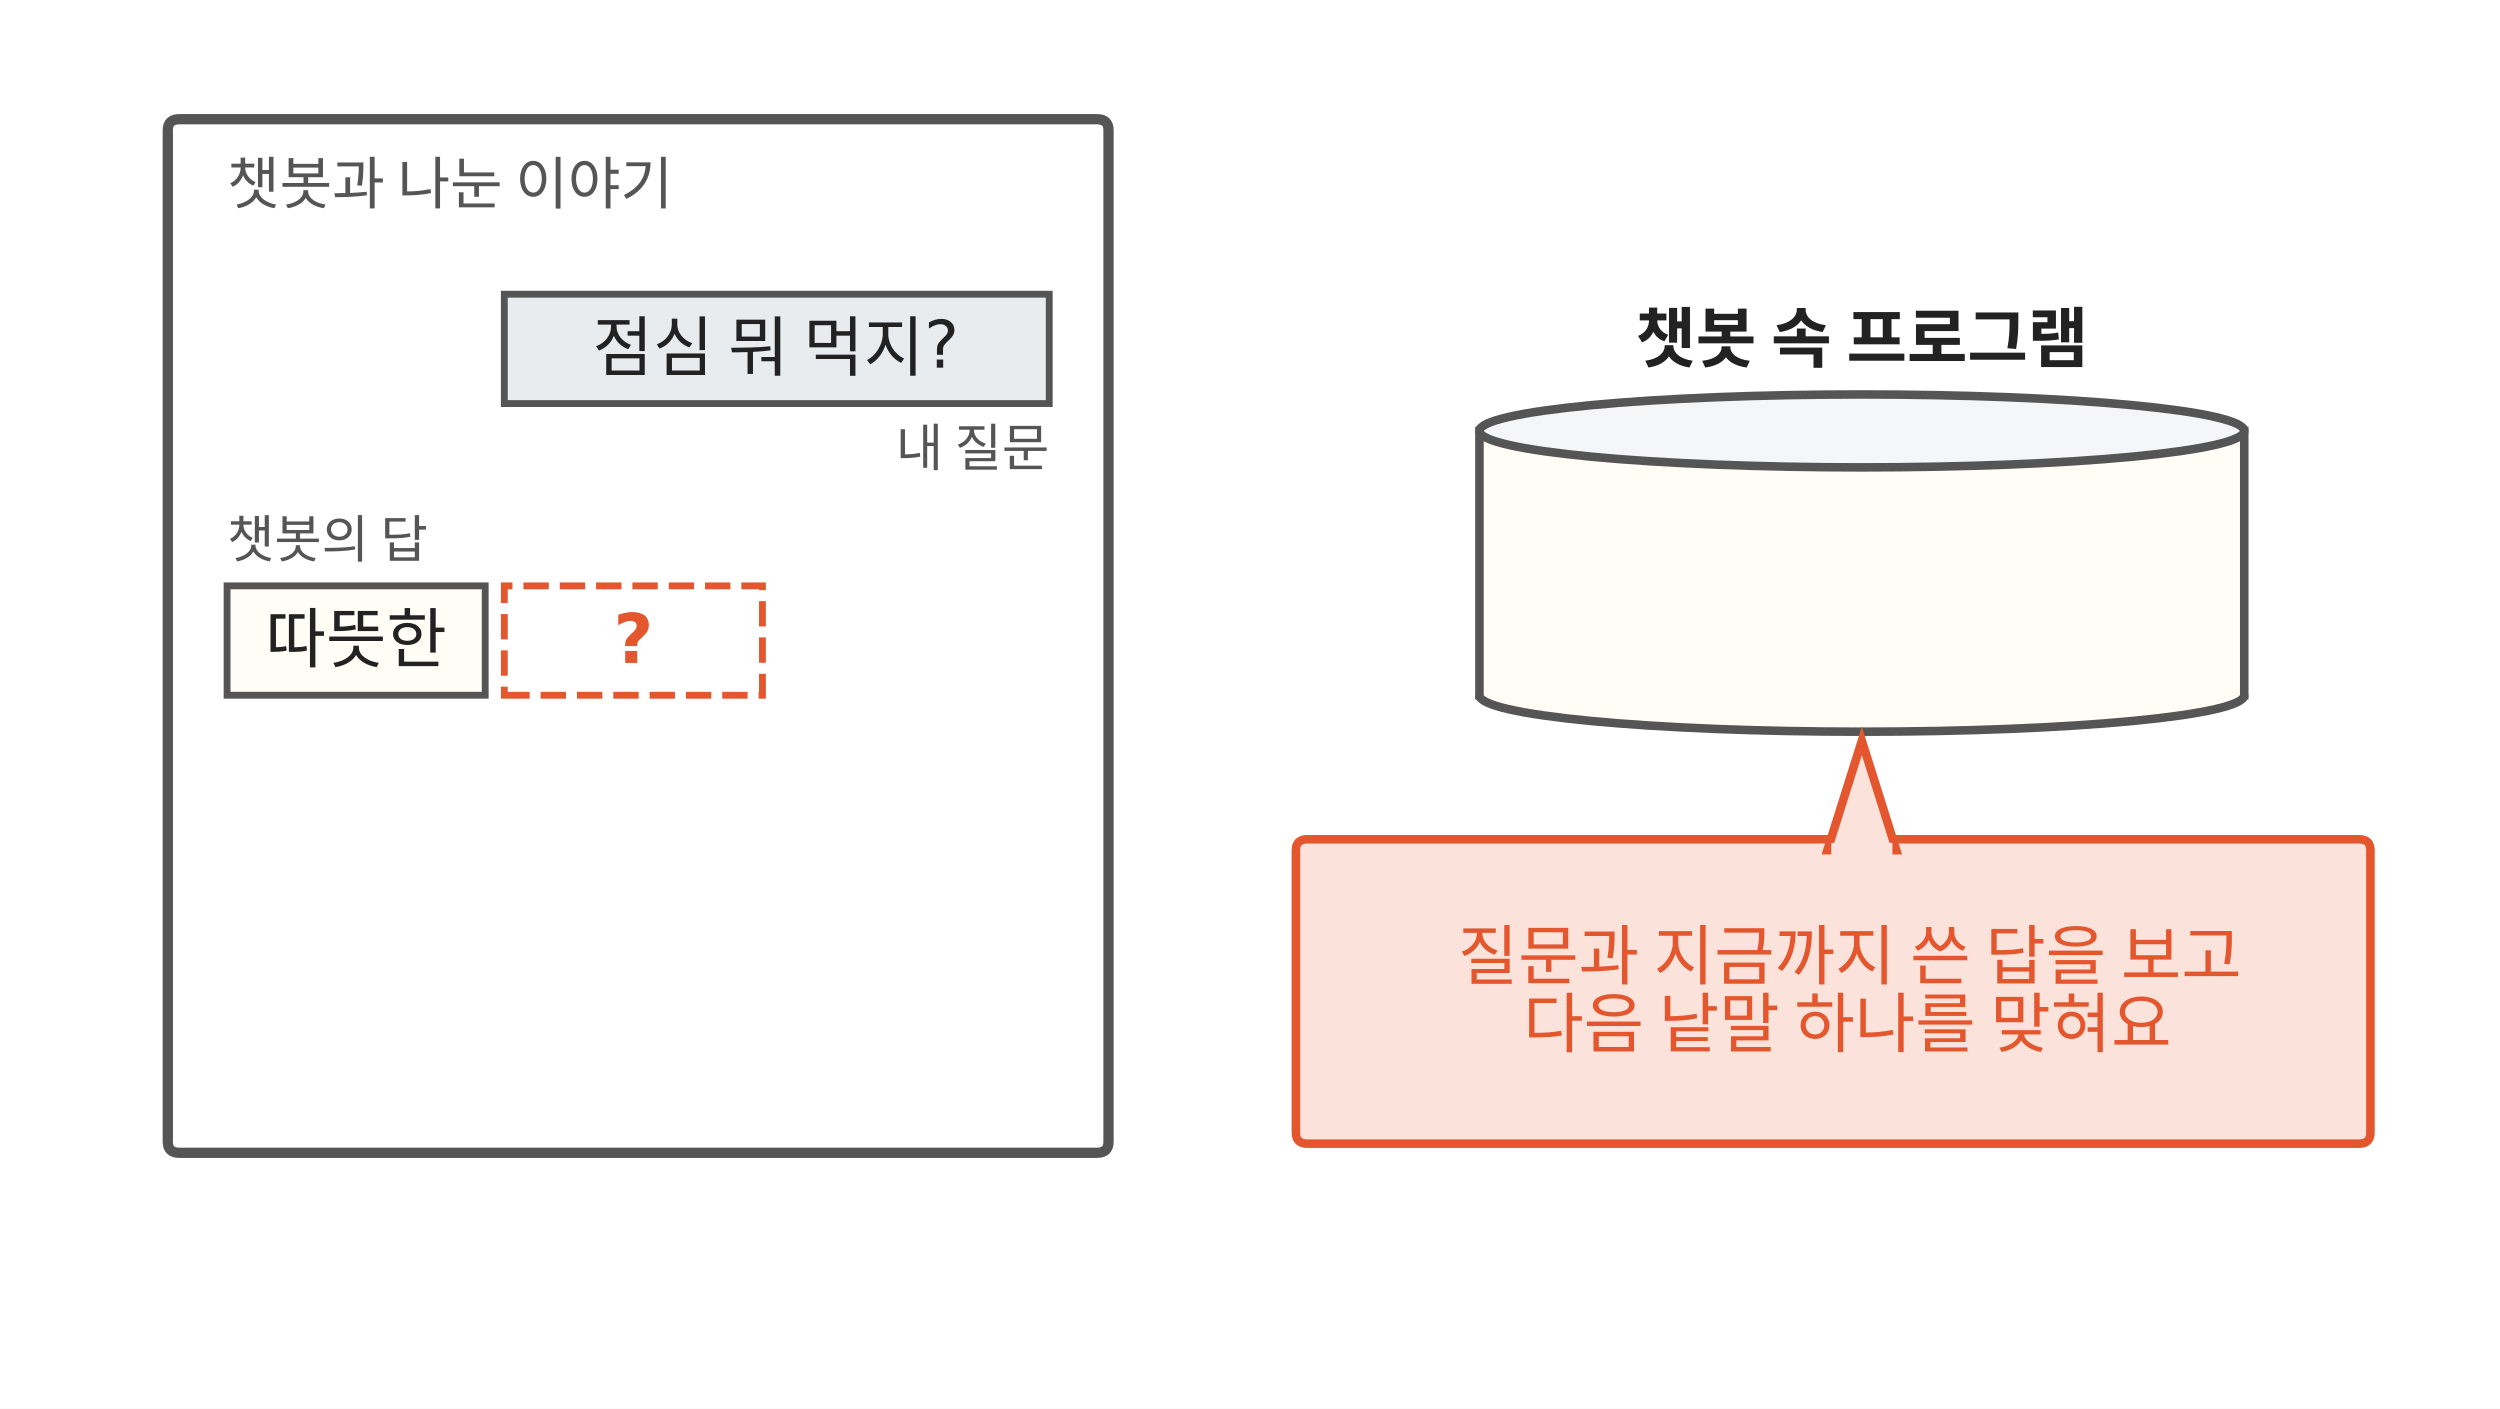
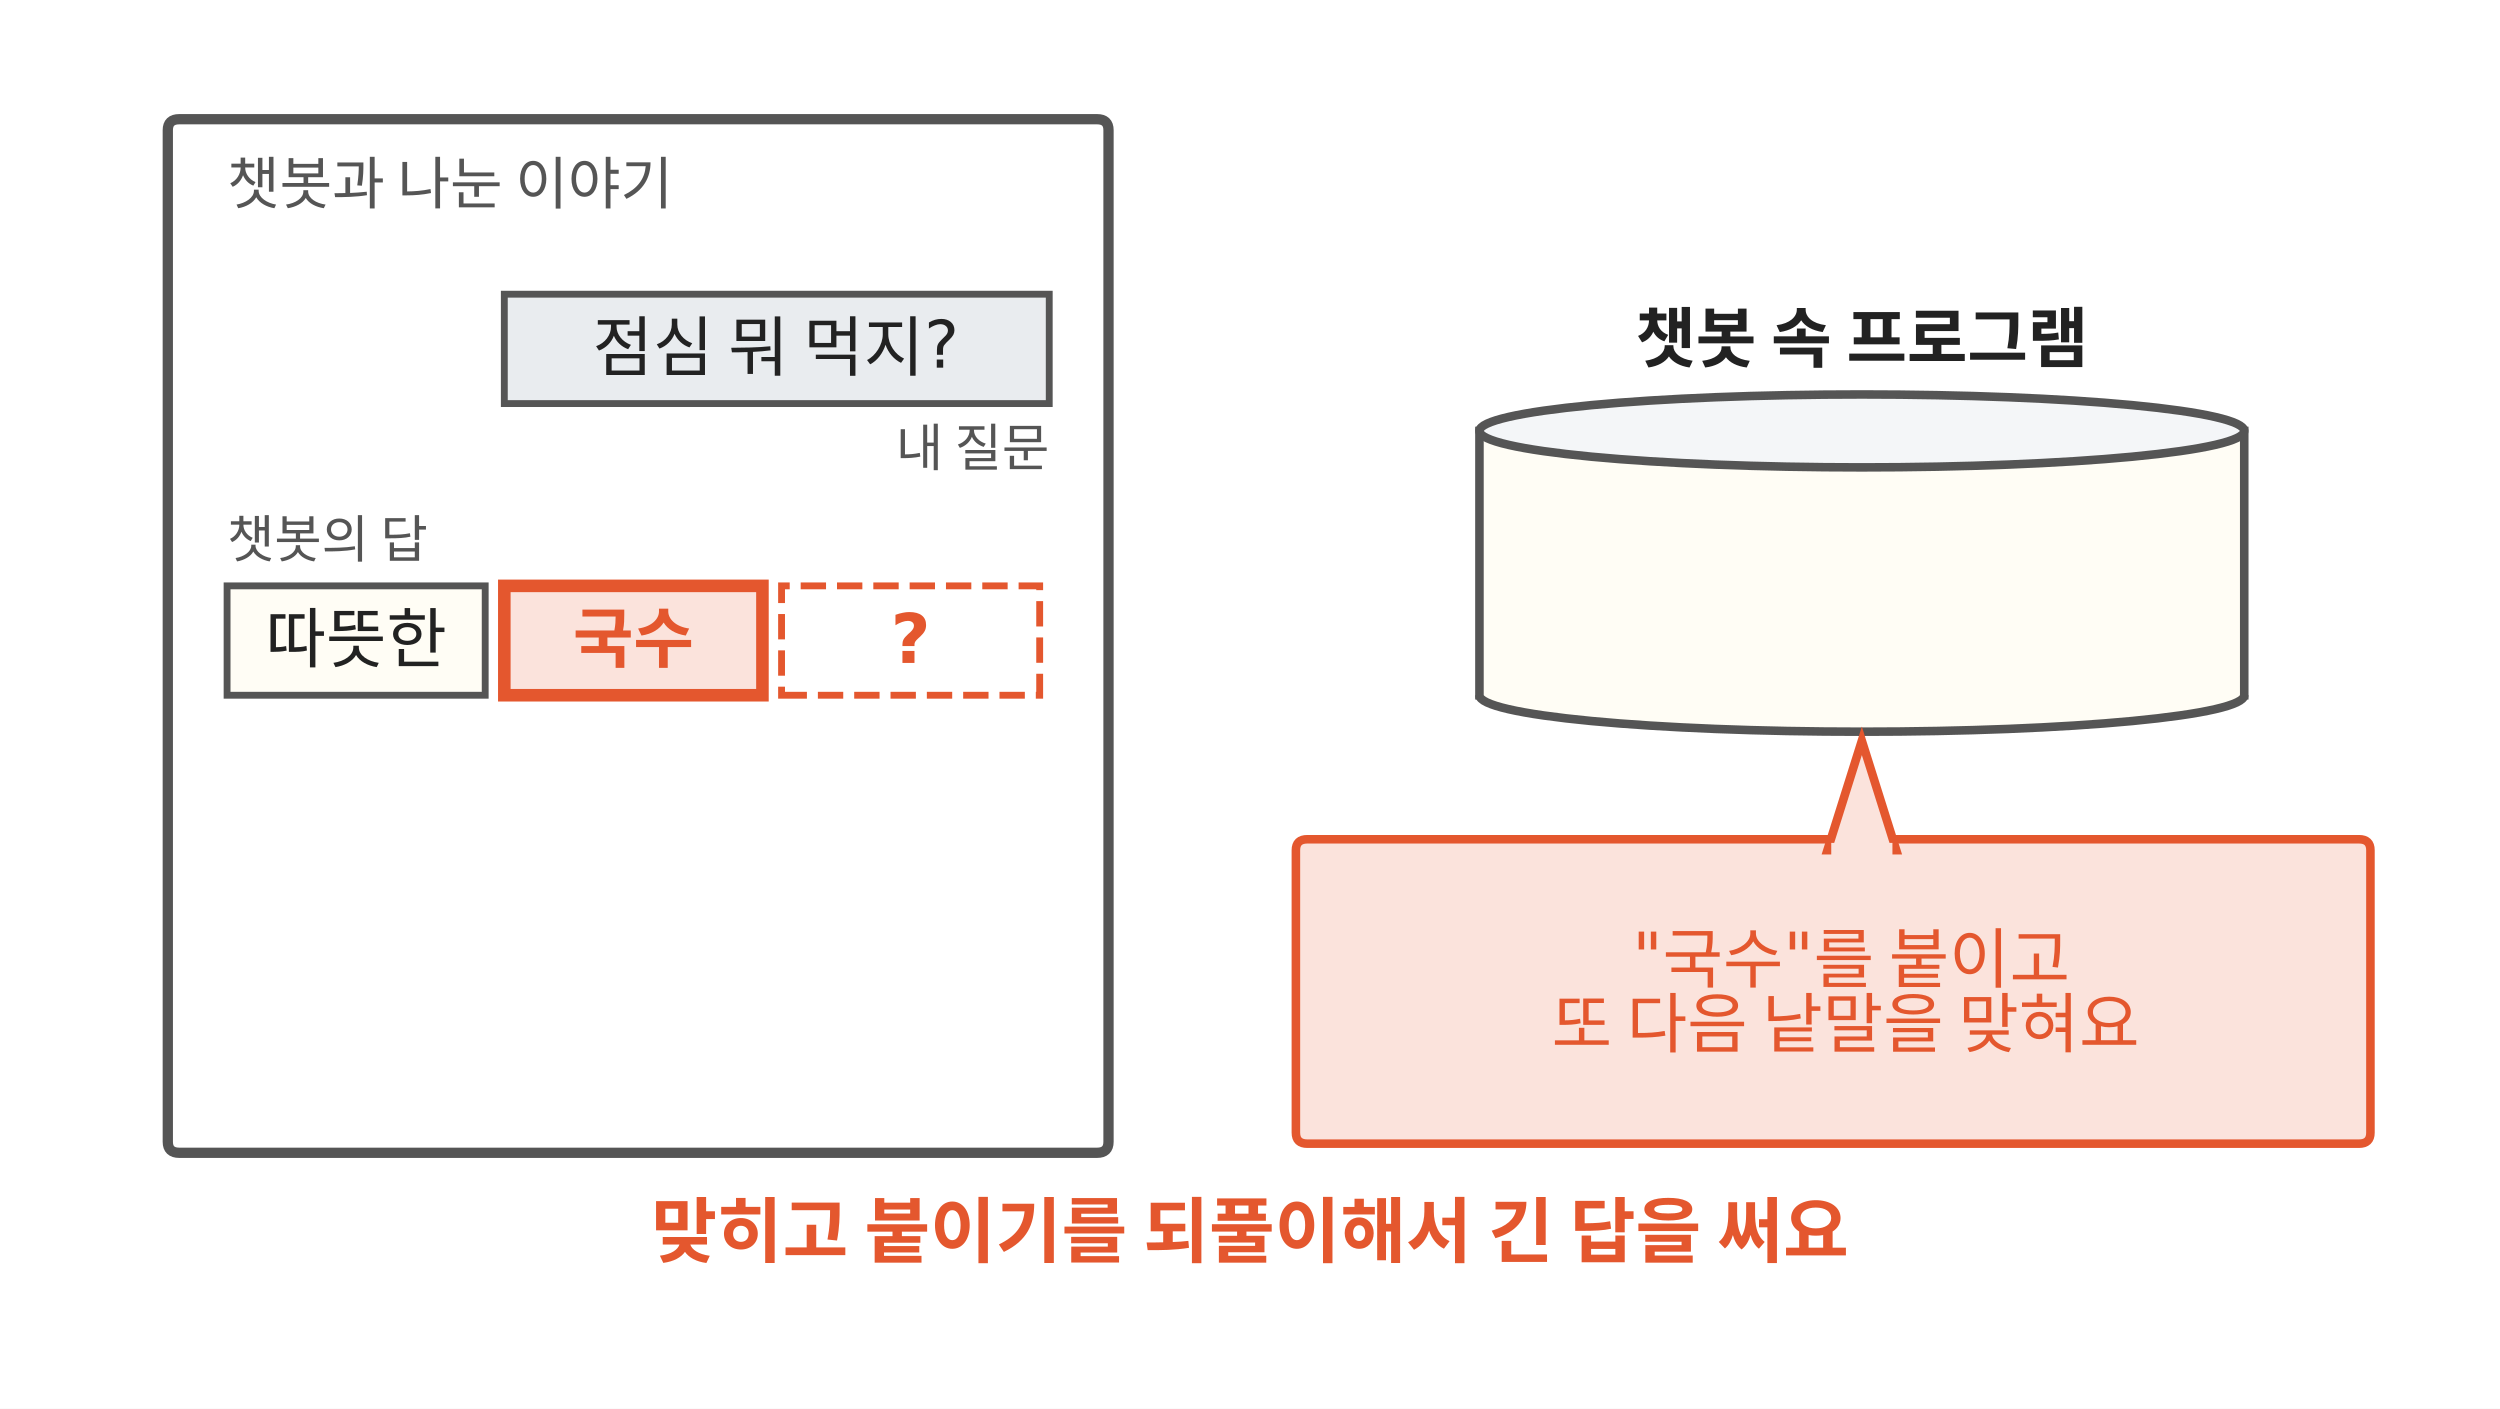
<svg xmlns="http://www.w3.org/2000/svg" width="437.76pt" height="246.672pt" viewBox="0 0 437.76 246.672" version="1.1">
  <defs>
    <style type="text/css">*{stroke-linejoin: round; stroke-linecap: butt}</style>
  </defs>
  <g id="figure_1">
    <g id="patch_1">
      <path d="M 0 246.672  L 437.76 246.672  L 437.76 0  L 0 0  z " style="fill: #ffffff" />
    </g>
    <g id="axes_1">
      <g id="patch_2">
-         <path d="M 18 228.672  L 419.76 228.672  L 419.76 18  L 18 18  L 18 228.672  z " clip-path="url(#p2ef6a881a4)" style="fill: none" />
+         <path d="M 18 228.672  L 419.76 228.672  L 419.76 18  L 18 18  L 18 228.672  z " clip-path="url(#pe94be1d7a2)" style="fill: none" />
      </g>
      <g id="patch_3">
-         <path d="M 326.016 128.124  C 343.774 128.124 360.807 127.451 373.364 126.254  C 385.921 125.057 392.976 123.433 392.976 121.74  C 392.976 120.047 385.921 118.423 373.364 117.226  C 360.807 116.029 343.774 115.356 326.016 115.356  C 308.258 115.356 291.225 116.029 278.668 117.226  C 266.111 118.423 259.056 120.047 259.056 121.74  C 259.056 123.433 266.111 125.057 278.668 126.254  C 291.225 127.451 308.258 128.124 326.016 128.124  z " clip-path="url(#p2ef6a881a4)" style="fill: #fffdf5" />
+         <path d="M 326.016 128.124  C 343.774 128.124 360.807 127.451 373.364 126.254  C 385.921 125.057 392.976 123.433 392.976 121.74  C 392.976 120.047 385.921 118.423 373.364 117.226  C 360.807 116.029 343.774 115.356 326.016 115.356  C 308.258 115.356 291.225 116.029 278.668 117.226  C 266.111 118.423 259.056 120.047 259.056 121.74  C 259.056 123.433 266.111 125.057 278.668 126.254  C 291.225 127.451 308.258 128.124 326.016 128.124  z " clip-path="url(#pe94be1d7a2)" style="fill: #fffdf5" />
      </g>
      <g id="patch_4">
-         <path d="M 259.056 121.74  L 392.976 121.74  L 392.976 75.456  L 259.056 75.456  z " clip-path="url(#p2ef6a881a4)" style="fill: #fffdf5" />
+         <path d="M 259.056 121.74  L 392.976 121.74  L 392.976 75.456  L 259.056 75.456  z " clip-path="url(#pe94be1d7a2)" style="fill: #fffdf5" />
      </g>
      <g id="patch_5">
-         <path d="M 259.056 121.74  C 259.056 123.432 266.116 125.057 278.668 126.254  C 291.221 127.451 308.264 128.124 326.016 128.124  C 343.768 128.124 360.811 127.451 373.364 126.254  C 385.916 125.057 392.976 123.432 392.976 121.74  " clip-path="url(#p2ef6a881a4)" style="fill: none; stroke: #555555; stroke-width: 1.5; stroke-linejoin: miter" />
+         <path d="M 259.056 121.74  C 259.056 123.432 266.116 125.057 278.668 126.254  C 291.221 127.451 308.264 128.124 326.016 128.124  C 343.768 128.124 360.811 127.451 373.364 126.254  C 385.916 125.057 392.976 123.432 392.976 121.74  " clip-path="url(#pe94be1d7a2)" style="fill: none; stroke: #555555; stroke-width: 1.5; stroke-linejoin: miter" />
      </g>
      <g id="patch_6">
-         <path d="M 326.016 81.84  C 343.774 81.84 360.807 81.167 373.364 79.97  C 385.921 78.773 392.976 77.149 392.976 75.456  C 392.976 73.763 385.921 72.139 373.364 70.942  C 360.807 69.745 343.774 69.072 326.016 69.072  C 308.258 69.072 291.225 69.745 278.668 70.942  C 266.111 72.139 259.056 73.763 259.056 75.456  C 259.056 77.149 266.111 78.773 278.668 79.97  C 291.225 81.167 308.258 81.84 326.016 81.84  z " clip-path="url(#p2ef6a881a4)" style="fill: #f4f6f8; stroke: #555555; stroke-width: 1.5; stroke-linejoin: miter" />
+         <path d="M 326.016 81.84  C 343.774 81.84 360.807 81.167 373.364 79.97  C 385.921 78.773 392.976 77.149 392.976 75.456  C 392.976 73.763 385.921 72.139 373.364 70.942  C 360.807 69.745 343.774 69.072 326.016 69.072  C 308.258 69.072 291.225 69.745 278.668 70.942  C 266.111 72.139 259.056 73.763 259.056 75.456  C 259.056 77.149 266.111 78.773 278.668 79.97  C 291.225 81.167 308.258 81.84 326.016 81.84  z " clip-path="url(#pe94be1d7a2)" style="fill: #f4f6f8; stroke: #555555; stroke-width: 1.5; stroke-linejoin: miter" />
      </g>
      <g id="patch_7">
-         <path d="M 31.392 201.859  L 192.096 201.859  Q 194.105 201.859 194.105 199.944  L 194.105 22.788  Q 194.105 20.873 192.096 20.873  L 31.392 20.873  Q 29.383 20.873 29.383 22.788  L 29.383 199.944  Q 29.383 201.859 31.392 201.859  z " clip-path="url(#p2ef6a881a4)" style="fill: #ffffff; stroke: #555555; stroke-width: 1.8; stroke-linejoin: miter" />
+         <path d="M 31.392 201.859  L 192.096 201.859  Q 194.105 201.859 194.105 199.944  L 194.105 22.788  Q 194.105 20.873 192.096 20.873  L 31.392 20.873  Q 29.383 20.873 29.383 22.788  L 29.383 199.944  Q 29.383 201.859 31.392 201.859  z " clip-path="url(#pe94be1d7a2)" style="fill: #ffffff; stroke: #555555; stroke-width: 1.8; stroke-linejoin: miter" />
      </g>
      <g id="patch_8">
-         <path d="M 88.308 70.668  L 183.726 70.668  L 183.726 51.516  L 88.308 51.516  z " clip-path="url(#p2ef6a881a4)" style="fill: #e9ecef; stroke: #555555; stroke-width: 1.2; stroke-linejoin: miter" />
+         <path d="M 88.308 70.668  L 183.726 70.668  L 183.726 51.516  L 88.308 51.516  z " clip-path="url(#pe94be1d7a2)" style="fill: #e9ecef; stroke: #555555; stroke-width: 1.2; stroke-linejoin: miter" />
      </g>
      <g id="patch_9">
-         <path d="M 39.762 121.74  L 84.96 121.74  L 84.96 102.588  L 39.762 102.588  z " clip-path="url(#p2ef6a881a4)" style="fill: #fffdf5; stroke: #555555; stroke-width: 1.2; stroke-linejoin: miter" />
+         <path d="M 39.762 121.74  L 84.96 121.74  L 84.96 102.588  L 39.762 102.588  z " clip-path="url(#pe94be1d7a2)" style="fill: #fffdf5; stroke: #555555; stroke-width: 1.2; stroke-linejoin: miter" />
      </g>
      <g id="patch_10">
-         <path d="M 88.308 121.74  L 133.506 121.74  L 133.506 102.588  L 88.308 102.588  z " clip-path="url(#p2ef6a881a4)" style="fill: #ffffff; stroke-dasharray: 4.44,1.92; stroke-dashoffset: 0; stroke: #e4572e; stroke-width: 1.2; stroke-linejoin: miter" />
+         <path d="M 88.308 121.74  L 133.506 121.74  L 133.506 102.588  L 88.308 102.588  z " clip-path="url(#pe94be1d7a2)" style="fill: #fbe3dc; stroke: #e4572e; stroke-width: 2.2; stroke-linejoin: miter" />
      </g>
      <g id="patch_11">
-         <path d="M 228.924 200.263  L 413.064 200.263  Q 415.073 200.263 415.073 198.348  L 415.073 148.872  Q 415.073 146.957 413.064 146.957  L 228.924 146.957  Q 226.915 146.957 226.915 148.872  L 226.915 198.348  Q 226.915 200.263 228.924 200.263  z " clip-path="url(#p2ef6a881a4)" style="fill: #fbe3dc; stroke: #e4572e; stroke-width: 1.5; stroke-linejoin: miter" />
+         <path d="M 136.854 121.74  L 182.052 121.74  L 182.052 102.588  L 136.854 102.588  z " clip-path="url(#pe94be1d7a2)" style="fill: #ffffff; stroke-dasharray: 4.44,1.92; stroke-dashoffset: 0; stroke: #e4572e; stroke-width: 1.2; stroke-linejoin: miter" />
+       </g>
+       <g id="patch_12">
+         <path d="M 228.924 200.263  L 413.064 200.263  Q 415.073 200.263 415.073 198.348  L 415.073 148.872  Q 415.073 146.957 413.064 146.957  L 228.924 146.957  Q 226.915 146.957 226.915 148.872  L 226.915 198.348  Q 226.915 200.263 228.924 200.263  z " clip-path="url(#pe94be1d7a2)" style="fill: #fbe3dc; stroke: #e4572e; stroke-width: 1.5; stroke-linejoin: miter" />
      </g>
      <g id="line2d_1">
-         <path d="M 259.056 121.74  L 259.056 75.456  " clip-path="url(#p2ef6a881a4)" style="fill: none; stroke: #555555; stroke-width: 1.5; stroke-linecap: square" />
+         <path d="M 259.056 121.74  L 259.056 75.456  " clip-path="url(#pe94be1d7a2)" style="fill: none; stroke: #555555; stroke-width: 1.5; stroke-linecap: square" />
      </g>
      <g id="line2d_2">
-         <path d="M 392.976 121.74  L 392.976 75.456  " clip-path="url(#p2ef6a881a4)" style="fill: none; stroke: #555555; stroke-width: 1.5; stroke-linecap: square" />
+         <path d="M 392.976 121.74  L 392.976 75.456  " clip-path="url(#pe94be1d7a2)" style="fill: none; stroke: #555555; stroke-width: 1.5; stroke-linecap: square" />
      </g>
      <g id="text_1">
        <text style="fill: #222222; font: 700 11.5px 'Apple SD Gothic Neo', 'Noto Sans KR', 'Malgun Gothic', 'DejaVu Sans', 'Bitstream Vera Sans', 'Computer Modern Sans Serif', 'Lucida Grande', 'Verdana', 'Geneva', 'Lucid', 'Arial', 'Helvetica', 'Avant Garde', sans-serif; text-anchor: middle" x="326.016" y="63.366" transform="rotate(-0 326.016 63.36647)">챗봇 속 프로그램</text>
      </g>
      <g id="text_2">
        <text style="fill: #555555; font: 10px 'Apple SD Gothic Neo', 'Noto Sans KR', 'Malgun Gothic', 'DejaVu Sans', 'Bitstream Vera Sans', 'Computer Modern Sans Serif', 'Lucida Grande', 'Verdana', 'Geneva', 'Lucid', 'Arial', 'Helvetica', 'Avant Garde', sans-serif; text-anchor: start" x="39.762" y="35.73" transform="rotate(-0 39.762 35.72962)">챗봇과 나눈 이야기</text>
      </g>
      <g id="text_3">
        <text style="fill: #222222; font: 11.5px 'Apple SD Gothic Neo', 'Noto Sans KR', 'Malgun Gothic', 'DejaVu Sans', 'Bitstream Vera Sans', 'Computer Modern Sans Serif', 'Lucida Grande', 'Verdana', 'Geneva', 'Lucid', 'Arial', 'Helvetica', 'Avant Garde', sans-serif; text-anchor: middle" x="135.85" y="64.9" transform="rotate(-0 135.8496 64.89958)">점심 뭐 먹지?</text>
      </g>
      <g id="text_4">
        <text style="fill: #555555; font: 9px 'Apple SD Gothic Neo', 'Noto Sans KR', 'Malgun Gothic', 'DejaVu Sans', 'Bitstream Vera Sans', 'Computer Modern Sans Serif', 'Lucida Grande', 'Verdana', 'Geneva', 'Lucid', 'Arial', 'Helvetica', 'Avant Garde', sans-serif; text-anchor: end" x="183.726" y="81.628" transform="rotate(-0 183.726 81.62784)">내 질문</text>
      </g>
      <g id="text_5">
        <text style="fill: #555555; font: 9px 'Apple SD Gothic Neo', 'Noto Sans KR', 'Malgun Gothic', 'DejaVu Sans', 'Bitstream Vera Sans', 'Computer Modern Sans Serif', 'Lucida Grande', 'Verdana', 'Geneva', 'Lucid', 'Arial', 'Helvetica', 'Avant Garde', sans-serif; text-anchor: start" x="39.762" y="97.637" transform="rotate(-0 39.762 97.63706)">챗봇의 답</text>
      </g>
      <g id="text_6">
        <text style="fill: #222222; font: 11.5px 'Apple SD Gothic Neo', 'Noto Sans KR', 'Malgun Gothic', 'DejaVu Sans', 'Bitstream Vera Sans', 'Computer Modern Sans Serif', 'Lucida Grande', 'Verdana', 'Geneva', 'Lucid', 'Arial', 'Helvetica', 'Avant Garde', sans-serif; text-anchor: middle" x="62.361" y="115.972" transform="rotate(-0 62.361 115.9716)">따뜻한</text>
      </g>
      <g id="text_7">
-         <text style="fill: #e4572e; font: 700 12px 'Apple SD Gothic Neo', 'Noto Sans KR', 'Malgun Gothic', 'DejaVu Sans', 'Bitstream Vera Sans', 'Computer Modern Sans Serif', 'Lucida Grande', 'Verdana', 'Geneva', 'Lucid', 'Arial', 'Helvetica', 'Avant Garde', sans-serif; text-anchor: middle" x="110.907" y="116.076" transform="rotate(-0 110.907 116.0762)">?</text>
-       </g>
-       <g id="patch_12">
-         <path d="M 319.99 148.872  L 332.042 148.872  L 326.016 129.72  z " clip-path="url(#p2ef6a881a4)" style="fill: #fbe3dc; stroke: #e4572e; stroke-width: 1.5; stroke-linejoin: miter" />
+         <text style="fill: #e4572e; font: 700 11.5px 'Apple SD Gothic Neo', 'Noto Sans KR', 'Malgun Gothic', 'DejaVu Sans', 'Bitstream Vera Sans', 'Computer Modern Sans Serif', 'Lucida Grande', 'Verdana', 'Geneva', 'Lucid', 'Arial', 'Helvetica', 'Avant Garde', sans-serif; text-anchor: middle" x="110.907" y="115.913" transform="rotate(-0 110.907 115.9132)">국수</text>
      </g>
      <g id="text_8">
-         <text style="fill: #e4572e; font: 11.5px 'Apple SD Gothic Neo', 'Noto Sans KR', 'Malgun Gothic', 'DejaVu Sans', 'Bitstream Vera Sans', 'Computer Modern Sans Serif', 'Lucida Grande', 'Verdana', 'Geneva', 'Lucid', 'Arial', 'Helvetica', 'Avant Garde', sans-serif" transform="translate(255.2607 171.4879)">질문과 지금까지 쓴 답을 보고</text>
-         <text style="fill: #e4572e; font: 11.5px 'Apple SD Gothic Neo', 'Noto Sans KR', 'Malgun Gothic', 'DejaVu Sans', 'Bitstream Vera Sans', 'Computer Modern Sans Serif', 'Lucida Grande', 'Verdana', 'Geneva', 'Lucid', 'Arial', 'Helvetica', 'Avant Garde', sans-serif" transform="translate(266.7203 183.3473)">다음 낱말 하나를 맞혀요</text>
+         <text style="fill: #e4572e; font: 700 12px 'Apple SD Gothic Neo', 'Noto Sans KR', 'Malgun Gothic', 'DejaVu Sans', 'Bitstream Vera Sans', 'Computer Modern Sans Serif', 'Lucida Grande', 'Verdana', 'Geneva', 'Lucid', 'Arial', 'Helvetica', 'Avant Garde', sans-serif; text-anchor: middle" x="159.453" y="116.076" transform="rotate(-0 159.453 116.0762)">?</text>
      </g>
      <g id="patch_13">
-         <path d="M 320.659 150.149  L 331.373 150.149  L 331.373 147.595  L 320.659 147.595  z " clip-path="url(#p2ef6a881a4)" style="fill: #fbe3dc" />
+         <path d="M 319.99 148.872  L 332.042 148.872  L 326.016 129.72  z " clip-path="url(#pe94be1d7a2)" style="fill: #fbe3dc; stroke: #e4572e; stroke-width: 1.5; stroke-linejoin: miter" />
+       </g>
+       <g id="text_9">
+         <text style="fill: #e4572e; font: 11.5px 'Apple SD Gothic Neo', 'Noto Sans KR', 'Malgun Gothic', 'DejaVu Sans', 'Bitstream Vera Sans', 'Computer Modern Sans Serif', 'Lucida Grande', 'Verdana', 'Geneva', 'Lucid', 'Arial', 'Helvetica', 'Avant Garde', sans-serif" transform="translate(285.8336 171.522)">"국수"를 붙이고</text>
+         <text style="fill: #e4572e; font: 11.5px 'Apple SD Gothic Neo', 'Noto Sans KR', 'Malgun Gothic', 'DejaVu Sans', 'Bitstream Vera Sans', 'Computer Modern Sans Serif', 'Lucida Grande', 'Verdana', 'Geneva', 'Lucid', 'Arial', 'Helvetica', 'Avant Garde', sans-serif" transform="translate(271.694 183.3814)">또 다음 낱말을 맞혀요</text>
+       </g>
+       <g id="text_10">
+         <text style="fill: #e4572e; font: 700 12.5px 'Apple SD Gothic Neo', 'Noto Sans KR', 'Malgun Gothic', 'DejaVu Sans', 'Bitstream Vera Sans', 'Computer Modern Sans Serif', 'Lucida Grande', 'Verdana', 'Geneva', 'Lucid', 'Arial', 'Helvetica', 'Avant Garde', sans-serif; text-anchor: middle" x="218.88" y="220.061" transform="rotate(-0 218.88 220.0612)">맞히고 붙이기를 되풀이해서 긴 답을 써요</text>
+       </g>
+       <g id="patch_14">
+         <path d="M 320.659 150.149  L 331.373 150.149  L 331.373 147.595  L 320.659 147.595  z " clip-path="url(#pe94be1d7a2)" style="fill: #fbe3dc" />
      </g>
    </g>
  </g>
  <defs>
-     <clipPath id="p2ef6a881a4">
+     <clipPath id="pe94be1d7a2">
      <rect x="18" y="18" width="401.76" height="210.672" />
    </clipPath>
  </defs>
</svg>
